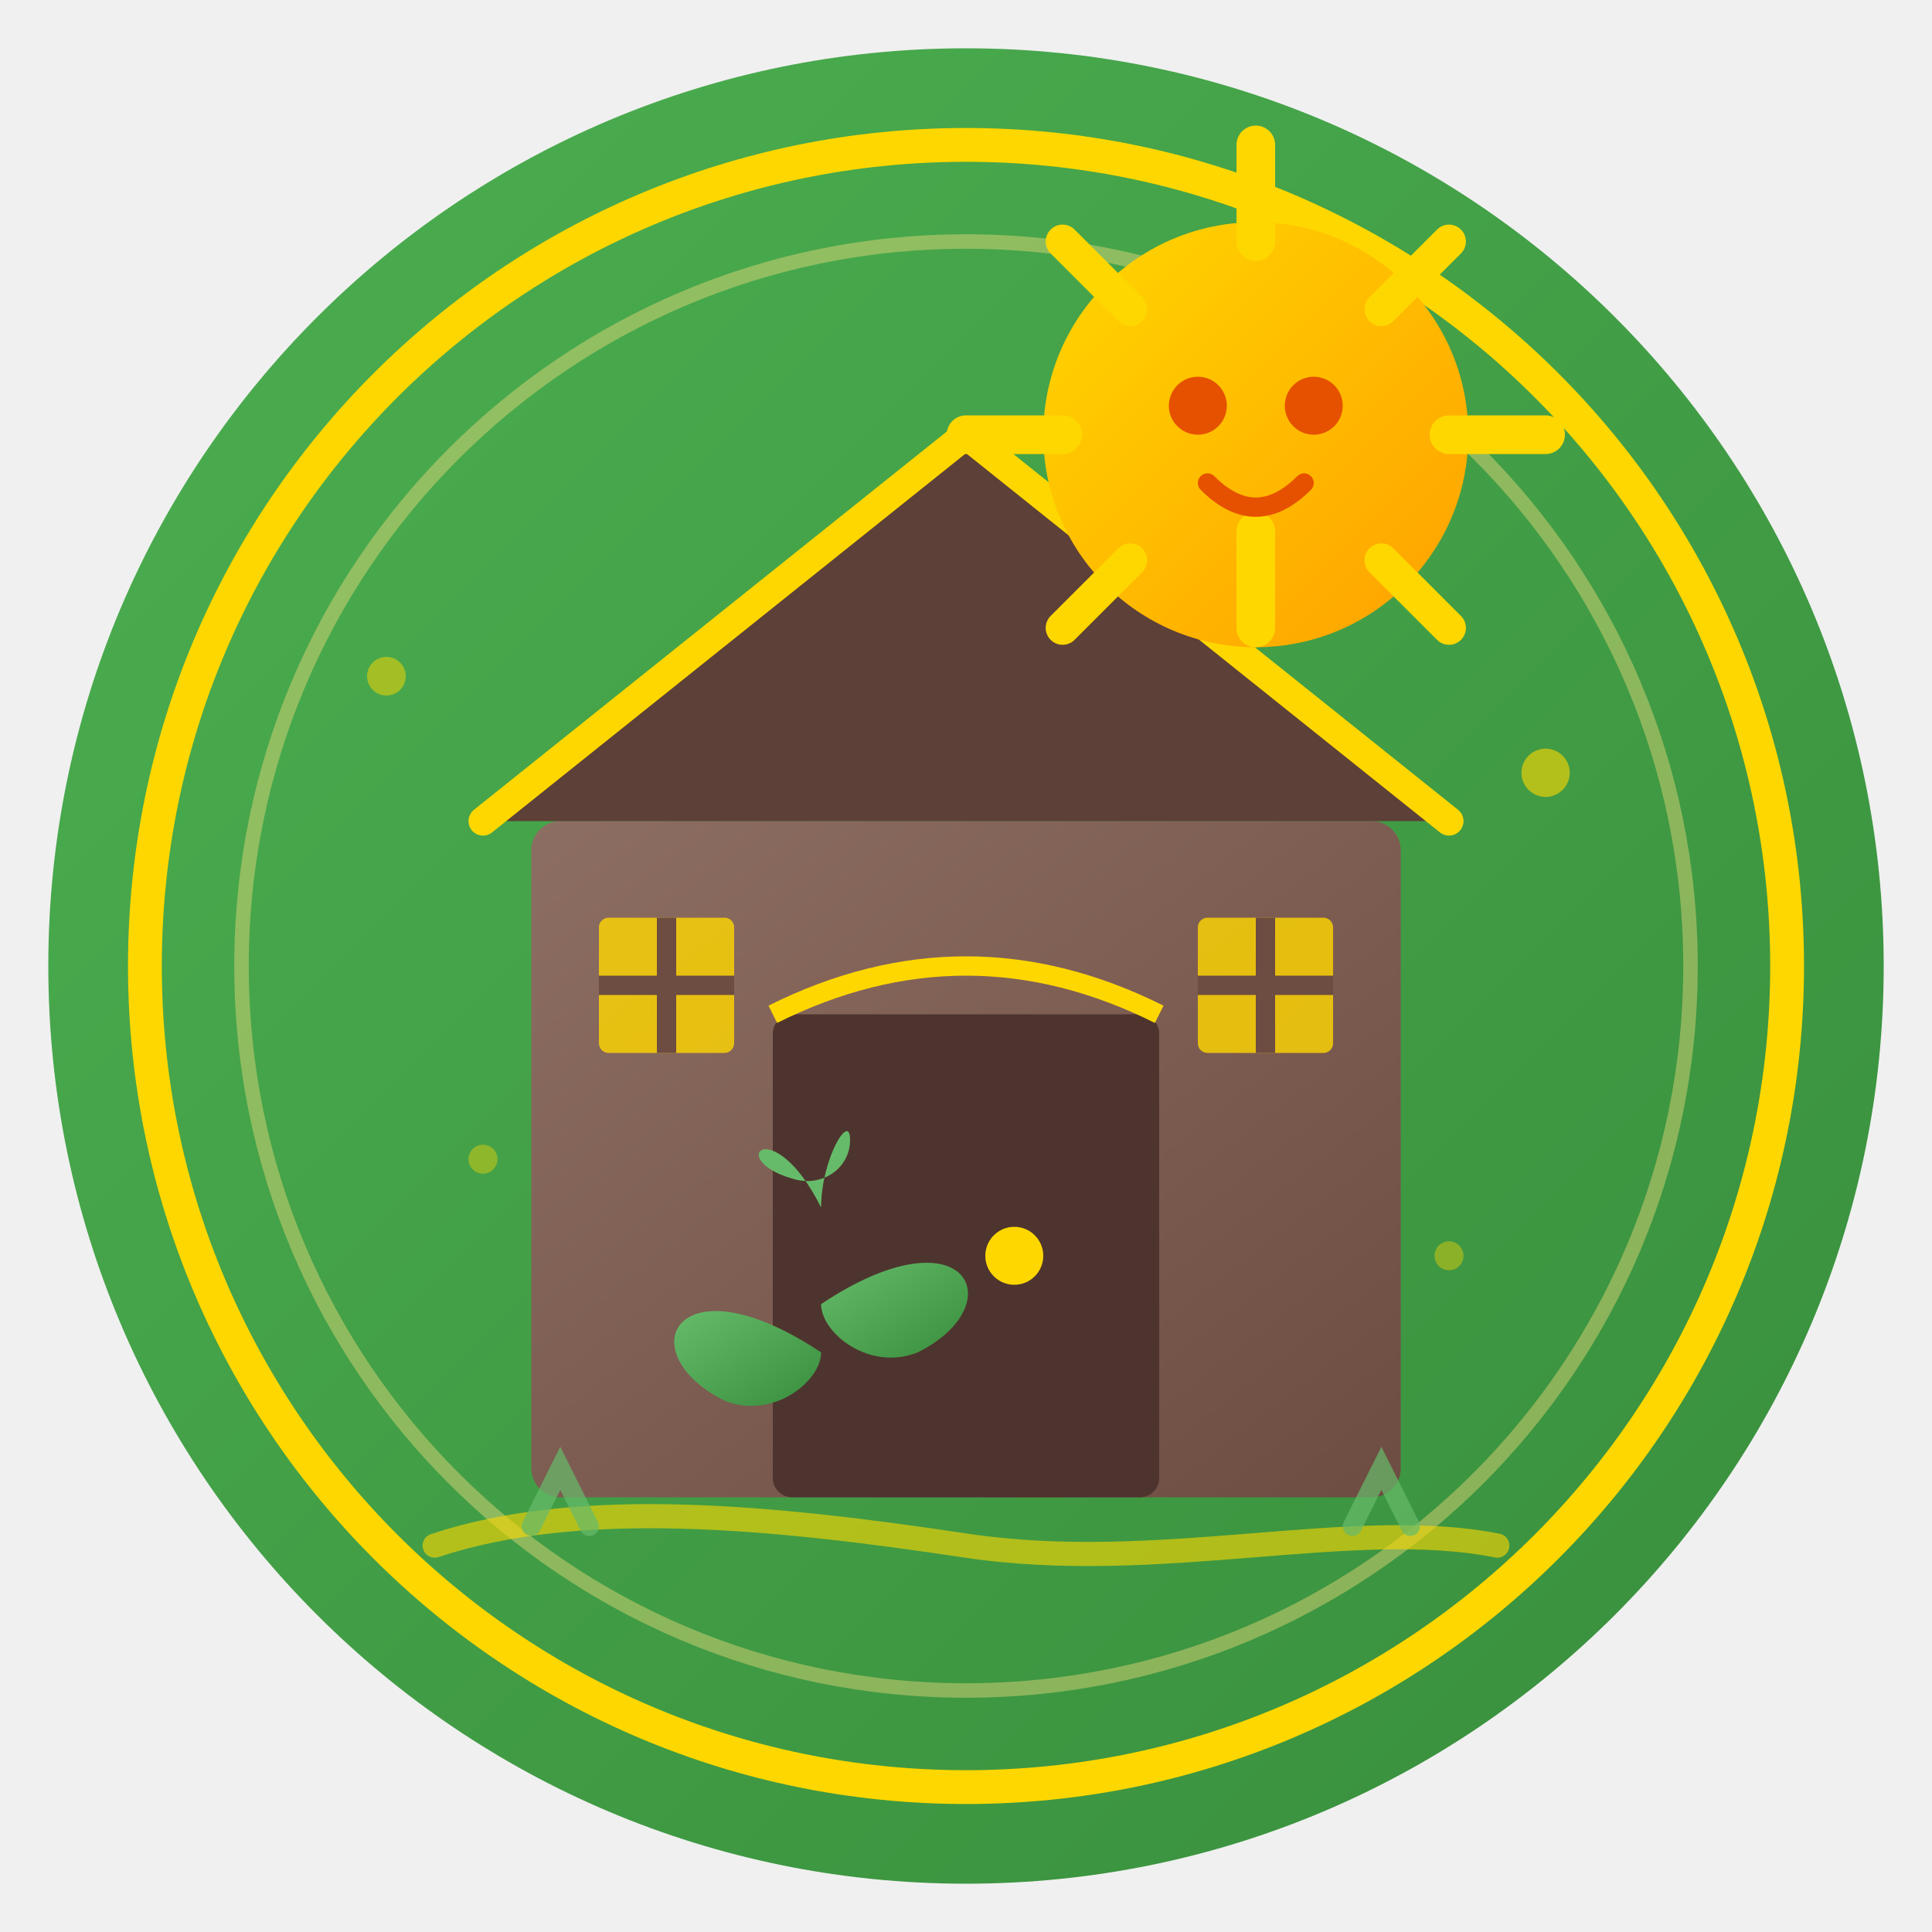
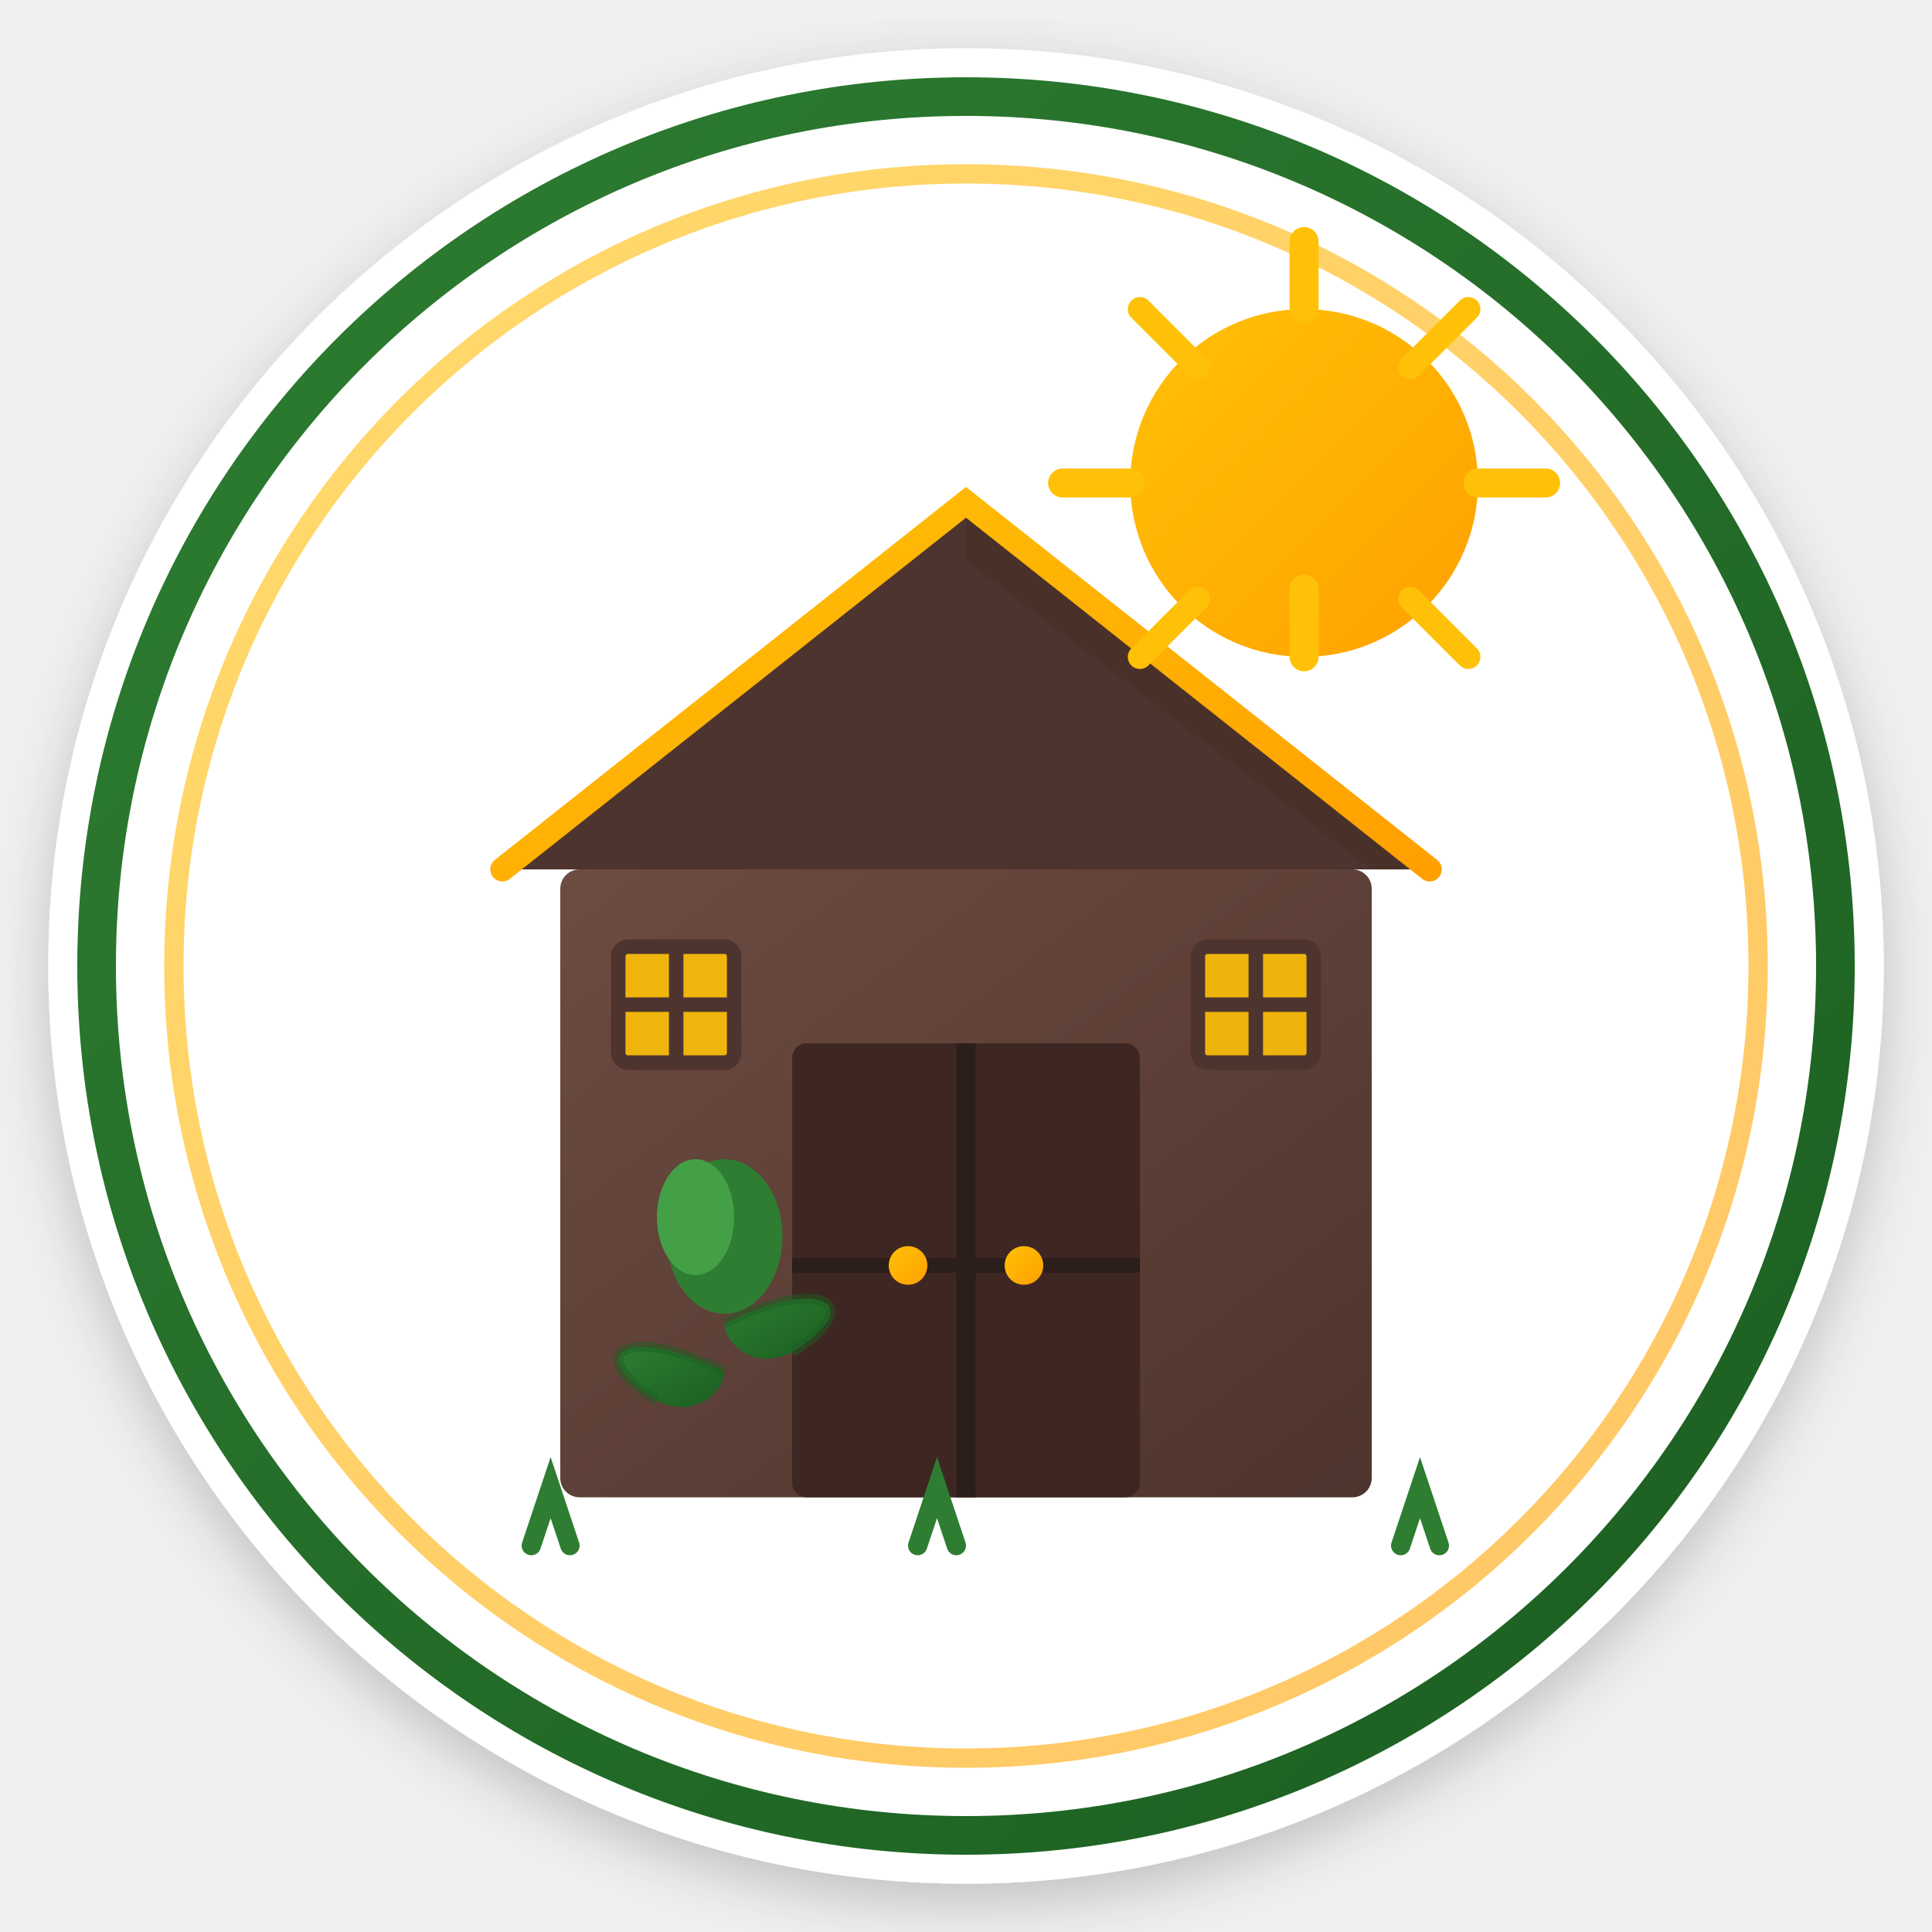
<svg xmlns="http://www.w3.org/2000/svg" viewBox="0 0 200 200" width="200" height="200">
  <defs>
-     <linearGradient id="bgGrad" x1="0%" y1="0%" x2="100%" y2="100%">
-       <stop offset="0%" style="stop-color:#4CAF50;stop-opacity:1" />
-       <stop offset="100%" style="stop-color:#388E3C;stop-opacity:1" />
+     <filter id="shadow" x="-50%" y="-50%" width="200%" height="200%">
+       <feGaussianBlur in="SourceAlpha" stdDeviation="3" />
+       <feOffset dx="0" dy="2" result="offsetblur" />
+       <feComponentTransfer>
+         <feFuncA type="linear" slope="0.2" />
+       </feComponentTransfer>
+       <feMerge>
+         <feMergeNode />
+         <feMergeNode in="SourceGraphic" />
+       </feMerge>
+     </filter>
+     <linearGradient id="greenGrad" x1="0%" y1="0%" x2="100%" y2="100%">
+       <stop offset="0%" style="stop-color:#2E7D32;stop-opacity:1" />
+       <stop offset="100%" style="stop-color:#1B5E20;stop-opacity:1" />
    </linearGradient>
-     <linearGradient id="sunGrad" x1="0%" y1="0%" x2="100%" y2="100%">
-       <stop offset="0%" style="stop-color:#FFD700;stop-opacity:1" />
+     <linearGradient id="goldGrad" x1="0%" y1="0%" x2="100%" y2="100%">
+       <stop offset="0%" style="stop-color:#FFC107;stop-opacity:1" />
      <stop offset="100%" style="stop-color:#FFA000;stop-opacity:1" />
    </linearGradient>
    <linearGradient id="barnGrad" x1="0%" y1="0%" x2="100%" y2="100%">
-       <stop offset="0%" style="stop-color:#8D6E63;stop-opacity:1" />
-       <stop offset="100%" style="stop-color:#6D4C41;stop-opacity:1" />
-     </linearGradient>
-     <linearGradient id="plantGrad" x1="0%" y1="0%" x2="100%" y2="100%">
-       <stop offset="0%" style="stop-color:#66BB6A;stop-opacity:1" />
-       <stop offset="100%" style="stop-color:#388E3C;stop-opacity:1" />
+       <stop offset="0%" style="stop-color:#6D4C41;stop-opacity:1" />
+       <stop offset="100%" style="stop-color:#4E342E;stop-opacity:1" />
    </linearGradient>
  </defs>
-   <circle cx="100" cy="100" r="95" fill="url(#bgGrad)" />
-   <circle cx="100" cy="100" r="85" fill="none" stroke="#FFD700" stroke-width="3.5" />
-   <circle cx="100" cy="100" r="75" fill="none" stroke="#FFE082" stroke-width="1.5" opacity="0.4" />
-   <rect x="55" y="85" width="90" height="70" rx="3" fill="url(#barnGrad)" />
-   <path d="M50 85 L100 45 L150 85 Z" fill="#5D4037" />
-   <path d="M50 85 L100 45 L150 85" fill="none" stroke="#FFD700" stroke-width="3" stroke-linecap="round" />
-   <rect x="80" y="105" width="40" height="50" rx="2" fill="#4E342E" />
-   <path d="M80 105 Q100 95 120 105" fill="none" stroke="#FFD700" stroke-width="2" />
-   <circle cx="105" cy="130" r="3" fill="#FFD700" />
-   <rect x="62" y="95" width="14" height="14" rx="1" fill="#FFD700" opacity="0.8" />
-   <rect x="124" y="95" width="14" height="14" rx="1" fill="#FFD700" opacity="0.8" />
-   <line x1="69" y1="95" x2="69" y2="109" stroke="#6D4C41" stroke-width="2" />
-   <line x1="62" y1="102" x2="76" y2="102" stroke="#6D4C41" stroke-width="2" />
-   <line x1="131" y1="95" x2="131" y2="109" stroke="#6D4C41" stroke-width="2" />
-   <line x1="124" y1="102" x2="138" y2="102" stroke="#6D4C41" stroke-width="2" />
-   <circle cx="130" cy="45" r="22" fill="url(#sunGrad)" />
-   <line x1="130" y1="15" x2="130" y2="25" stroke="#FFD700" stroke-width="4" stroke-linecap="round" />
-   <line x1="130" y1="65" x2="130" y2="55" stroke="#FFD700" stroke-width="4" stroke-linecap="round" />
-   <line x1="100" y1="45" x2="110" y2="45" stroke="#FFD700" stroke-width="4" stroke-linecap="round" />
-   <line x1="160" y1="45" x2="150" y2="45" stroke="#FFD700" stroke-width="4" stroke-linecap="round" />
-   <line x1="110" y1="25" x2="117" y2="32" stroke="#FFD700" stroke-width="3.5" stroke-linecap="round" />
-   <line x1="150" y1="25" x2="143" y2="32" stroke="#FFD700" stroke-width="3.5" stroke-linecap="round" />
-   <line x1="110" y1="65" x2="117" y2="58" stroke="#FFD700" stroke-width="3.5" stroke-linecap="round" />
-   <line x1="150" y1="65" x2="143" y2="58" stroke="#FFD700" stroke-width="3.5" stroke-linecap="round" />
-   <circle cx="124" cy="42" r="3" fill="#E65100" />
-   <circle cx="136" cy="42" r="3" fill="#E65100" />
-   <path d="M125 50 Q130 55 135 50" fill="none" stroke="#E65100" stroke-width="2" stroke-linecap="round" />
-   <line x1="85" y1="155" x2="85" y2="130" stroke="url(#plantGrad)" stroke-width="6" stroke-linecap="round" />
-   <path d="M85 140 C70 130 65 140 75 145 C80 147 85 143 85 140" fill="url(#plantGrad)" />
-   <path d="M85 135 C100 125 105 135 95 140 C90 142 85 138 85 135" fill="url(#plantGrad)" />
-   <path d="M85 125 C80 115 75 120 82 122 C85 123 88 121 88 118 C88 115 85 120 85 125" fill="#66BB6A" />
-   <path d="M45 160 C60 155 80 157 100 160 C120 163 140 157 155 160" fill="none" stroke="#FFD700" stroke-width="2.5" stroke-linecap="round" opacity="0.6" />
-   <path d="M55 158 L58 152 L61 158" fill="none" stroke="#66BB6A" stroke-width="2" stroke-linecap="round" opacity="0.7" />
-   <path d="M140 158 L143 152 L146 158" fill="none" stroke="#66BB6A" stroke-width="2" stroke-linecap="round" opacity="0.7" />
-   <circle cx="160" cy="80" r="2.5" fill="#FFD700" opacity="0.6" />
-   <circle cx="40" cy="70" r="2" fill="#FFD700" opacity="0.5" />
-   <circle cx="50" cy="120" r="1.5" fill="#FFD700" opacity="0.4" />
-   <circle cx="150" cy="130" r="1.5" fill="#FFD700" opacity="0.4" />
+   <circle cx="100" cy="100" r="95" fill="#FFFFFF" filter="url(#shadow)" />
+   <circle cx="100" cy="100" r="90" fill="none" stroke="url(#greenGrad)" stroke-width="4" />
+   <circle cx="100" cy="100" r="82" fill="none" stroke="url(#goldGrad)" stroke-width="2" opacity="0.6" />
+   <rect x="58" y="90" width="84" height="65" rx="2" fill="url(#barnGrad)" />
+   <path d="M52 90 L100 52 L148 90 Z" fill="#4E342E" />
+   <path d="M100 52 L148 90 L142 90 L100 58 Z" fill="#3E2723" opacity="0.3" />
+   <path d="M52 90 L100 52 L148 90" fill="none" stroke="url(#goldGrad)" stroke-width="2.5" stroke-linecap="round" />
+   <rect x="82" y="108" width="36" height="47" rx="1.5" fill="#3E2723" />
+   <line x1="100" y1="108" x2="100" y2="155" stroke="#2C1E1A" stroke-width="2" />
+   <line x1="82" y1="131" x2="118" y2="131" stroke="#2C1E1A" stroke-width="1.5" />
+   <circle cx="94" cy="131" r="2" fill="url(#goldGrad)" />
+   <circle cx="106" cy="131" r="2" fill="url(#goldGrad)" />
+   <rect x="64" y="98" width="12" height="12" rx="1" fill="#FFC107" opacity="0.9" />
+   <rect x="124" y="98" width="12" height="12" rx="1" fill="#FFC107" opacity="0.9" />
+   <rect x="64" y="98" width="12" height="12" rx="1" fill="none" stroke="#4E342E" stroke-width="1.5" />
+   <rect x="124" y="98" width="12" height="12" rx="1" fill="none" stroke="#4E342E" stroke-width="1.5" />
+   <line x1="70" y1="98" x2="70" y2="110" stroke="#4E342E" stroke-width="1.5" />
+   <line x1="64" y1="104" x2="76" y2="104" stroke="#4E342E" stroke-width="1.5" />
+   <line x1="130" y1="98" x2="130" y2="110" stroke="#4E342E" stroke-width="1.5" />
+   <line x1="124" y1="104" x2="136" y2="104" stroke="#4E342E" stroke-width="1.5" />
+   <circle cx="135" cy="50" r="18" fill="url(#goldGrad)" />
+   <line x1="135" y1="25" x2="135" y2="32" stroke="#FFC107" stroke-width="3" stroke-linecap="round" />
+   <line x1="135" y1="68" x2="135" y2="61" stroke="#FFC107" stroke-width="3" stroke-linecap="round" />
+   <line x1="110" y1="50" x2="117" y2="50" stroke="#FFC107" stroke-width="3" stroke-linecap="round" />
+   <line x1="160" y1="50" x2="153" y2="50" stroke="#FFC107" stroke-width="3" stroke-linecap="round" />
+   <line x1="118" y1="32" x2="124" y2="38" stroke="#FFC107" stroke-width="2.5" stroke-linecap="round" />
+   <line x1="152" y1="32" x2="146" y2="38" stroke="#FFC107" stroke-width="2.5" stroke-linecap="round" />
+   <line x1="118" y1="68" x2="124" y2="62" stroke="#FFC107" stroke-width="2.5" stroke-linecap="round" />
+   <line x1="152" y1="68" x2="146" y2="62" stroke="#FFC107" stroke-width="2.5" stroke-linecap="round" />
+   <line x1="75" y1="155" x2="75" y2="130" stroke="url(#greenGrad)" stroke-width="5" stroke-linecap="round" />
+   <path d="M75 142 C65 137 60 140 68 145 C72 147 75 144 75 142" fill="url(#greenGrad)" />
+   <path d="M75 142 C65 137 60 140 68 145" fill="none" stroke="#1B5E20" stroke-width="1" opacity="0.5" />
+   <path d="M75 137 C85 132 90 135 82 140 C78 142 75 139 75 137" fill="url(#greenGrad)" />
+   <path d="M75 137 C85 132 90 135 82 140" fill="none" stroke="#1B5E20" stroke-width="1" opacity="0.5" />
+   <ellipse cx="75" cy="128" rx="6" ry="8" fill="#2E7D32" />
+   <ellipse cx="72" cy="126" rx="4" ry="6" fill="#43A047" />
+   <line x1="45" y1="160" x2="155" y2="160" stroke="url(#greenGrad)" stroke-width="3" stroke-linecap="round" opacity="0.7" />
+   <path d="M55 160 L57 154 L59 160" fill="none" stroke="#2E7D32" stroke-width="2" stroke-linecap="round" />
+   <path d="M145 160 L147 154 L149 160" fill="none" stroke="#2E7D32" stroke-width="2" stroke-linecap="round" />
+   <path d="M95 160 L97 154 L99 160" fill="none" stroke="#2E7D32" stroke-width="2" stroke-linecap="round" />
</svg>
